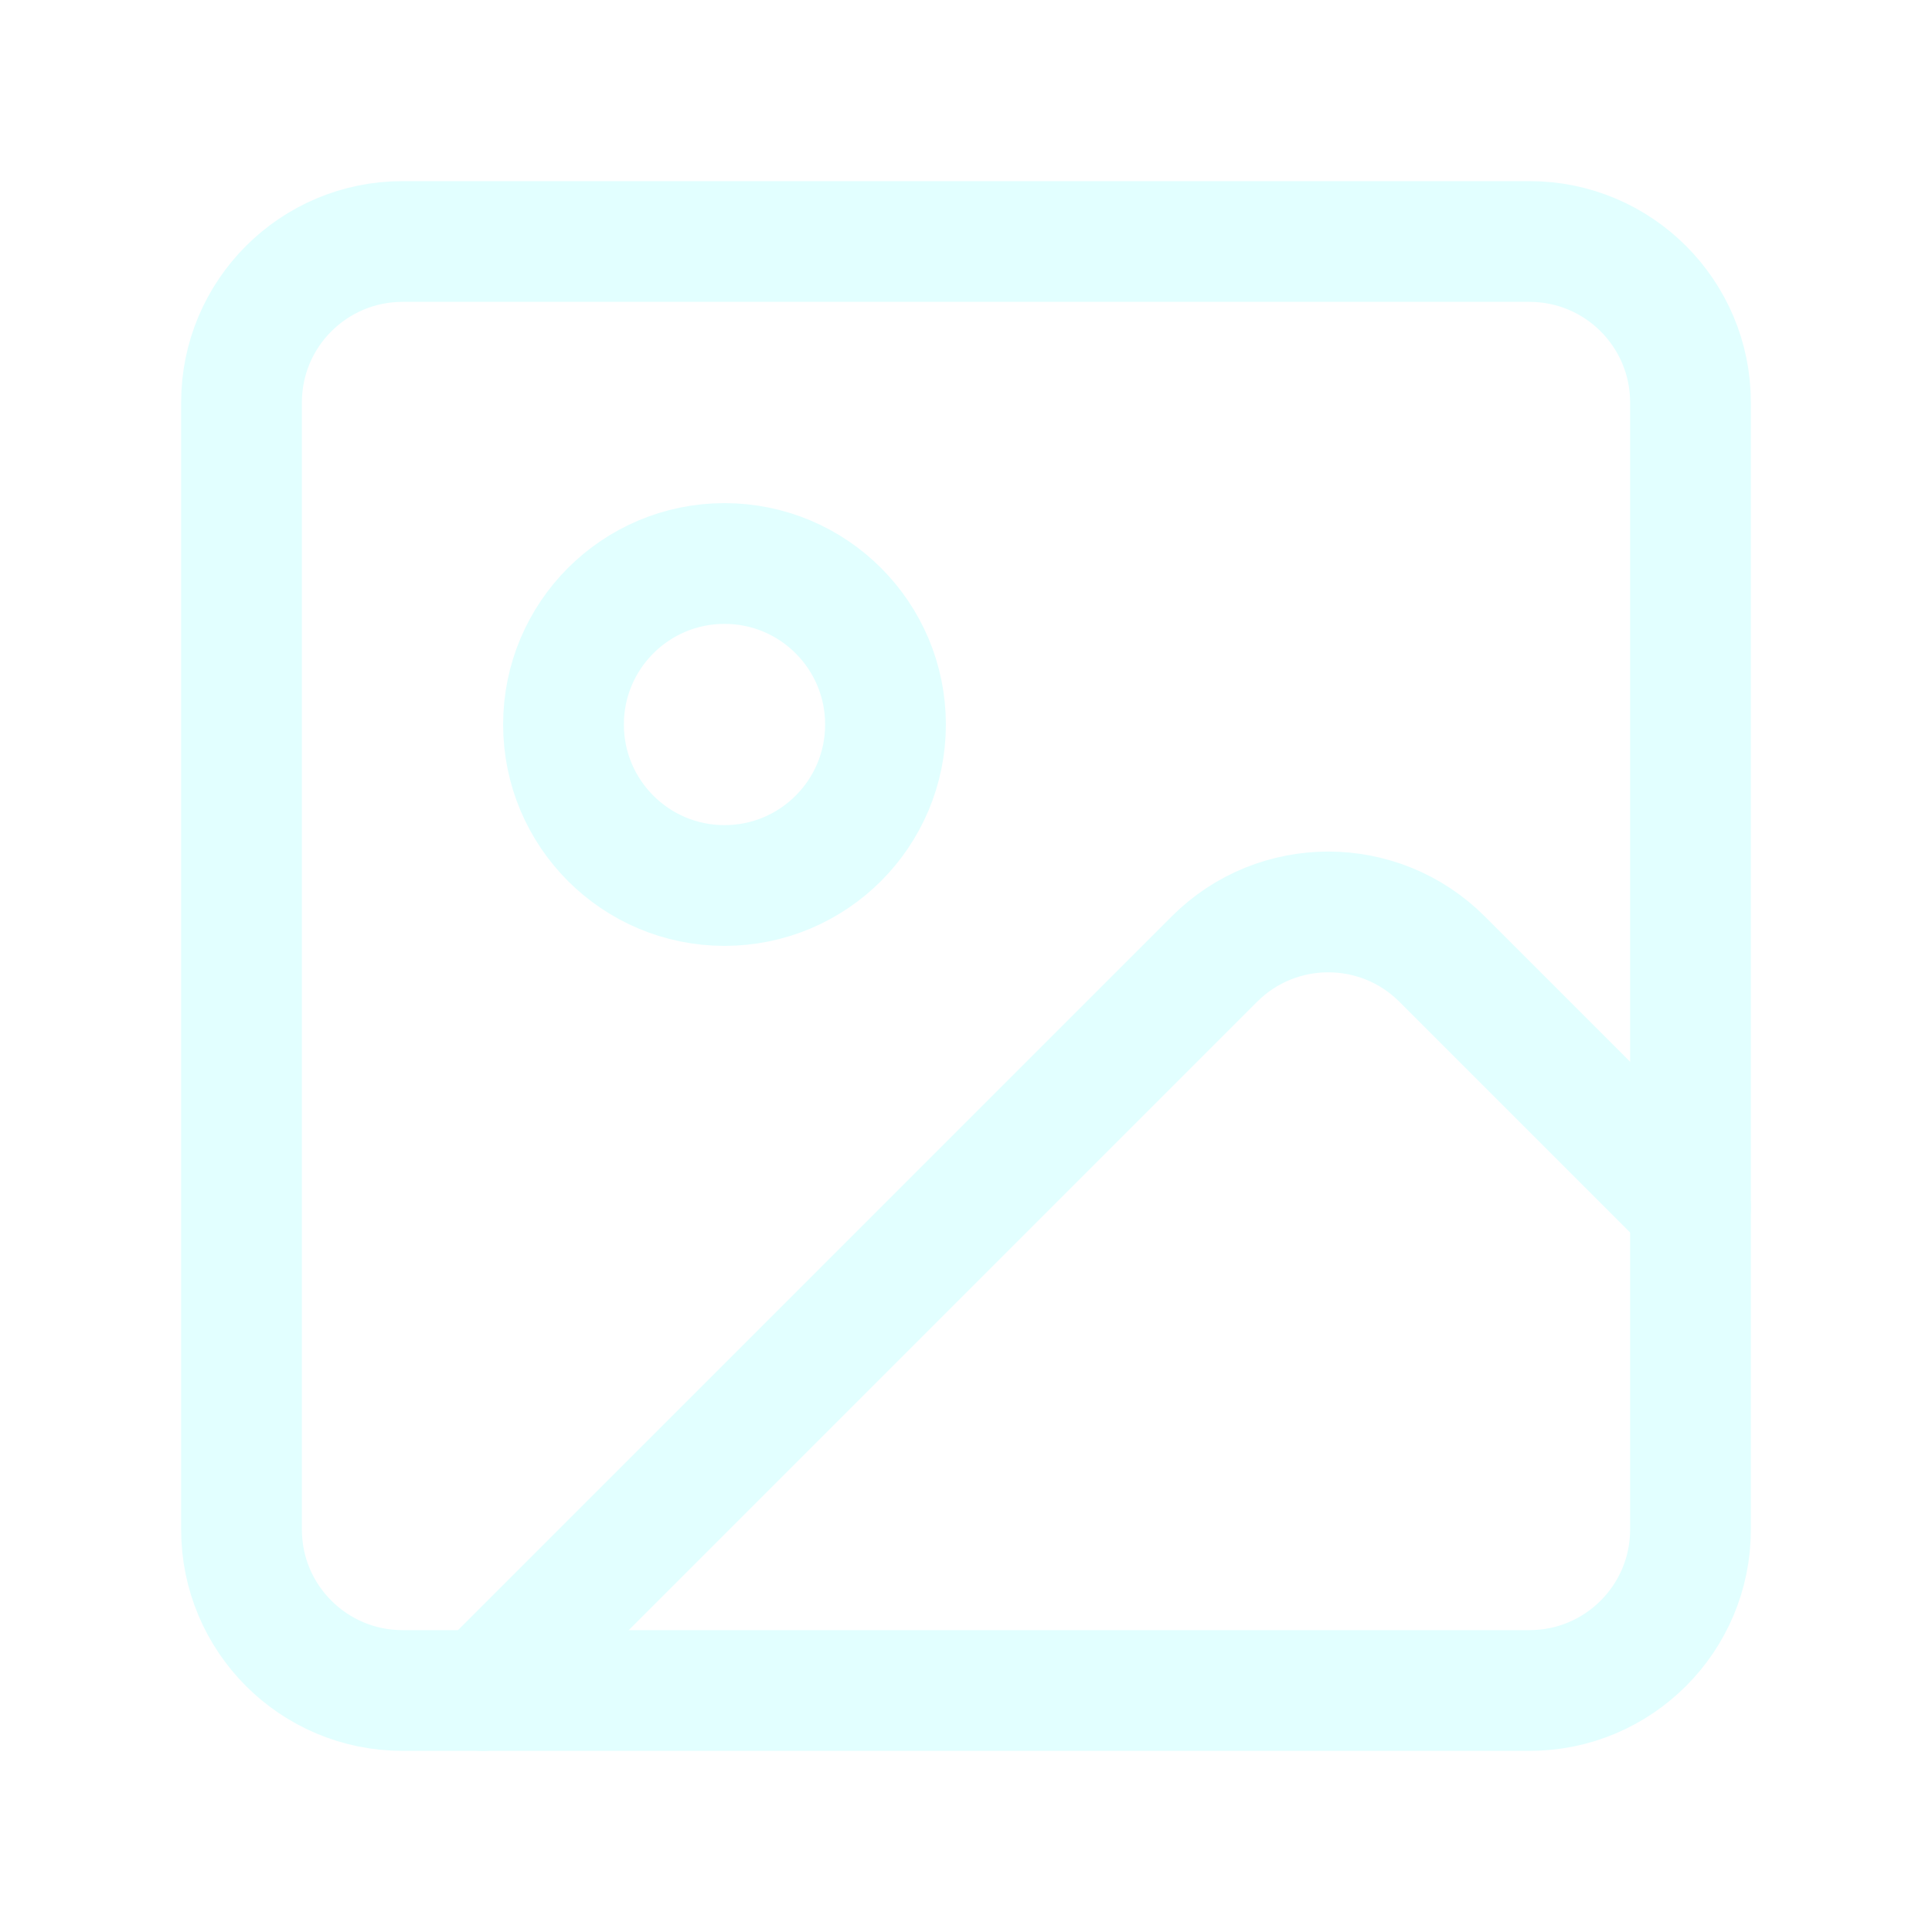
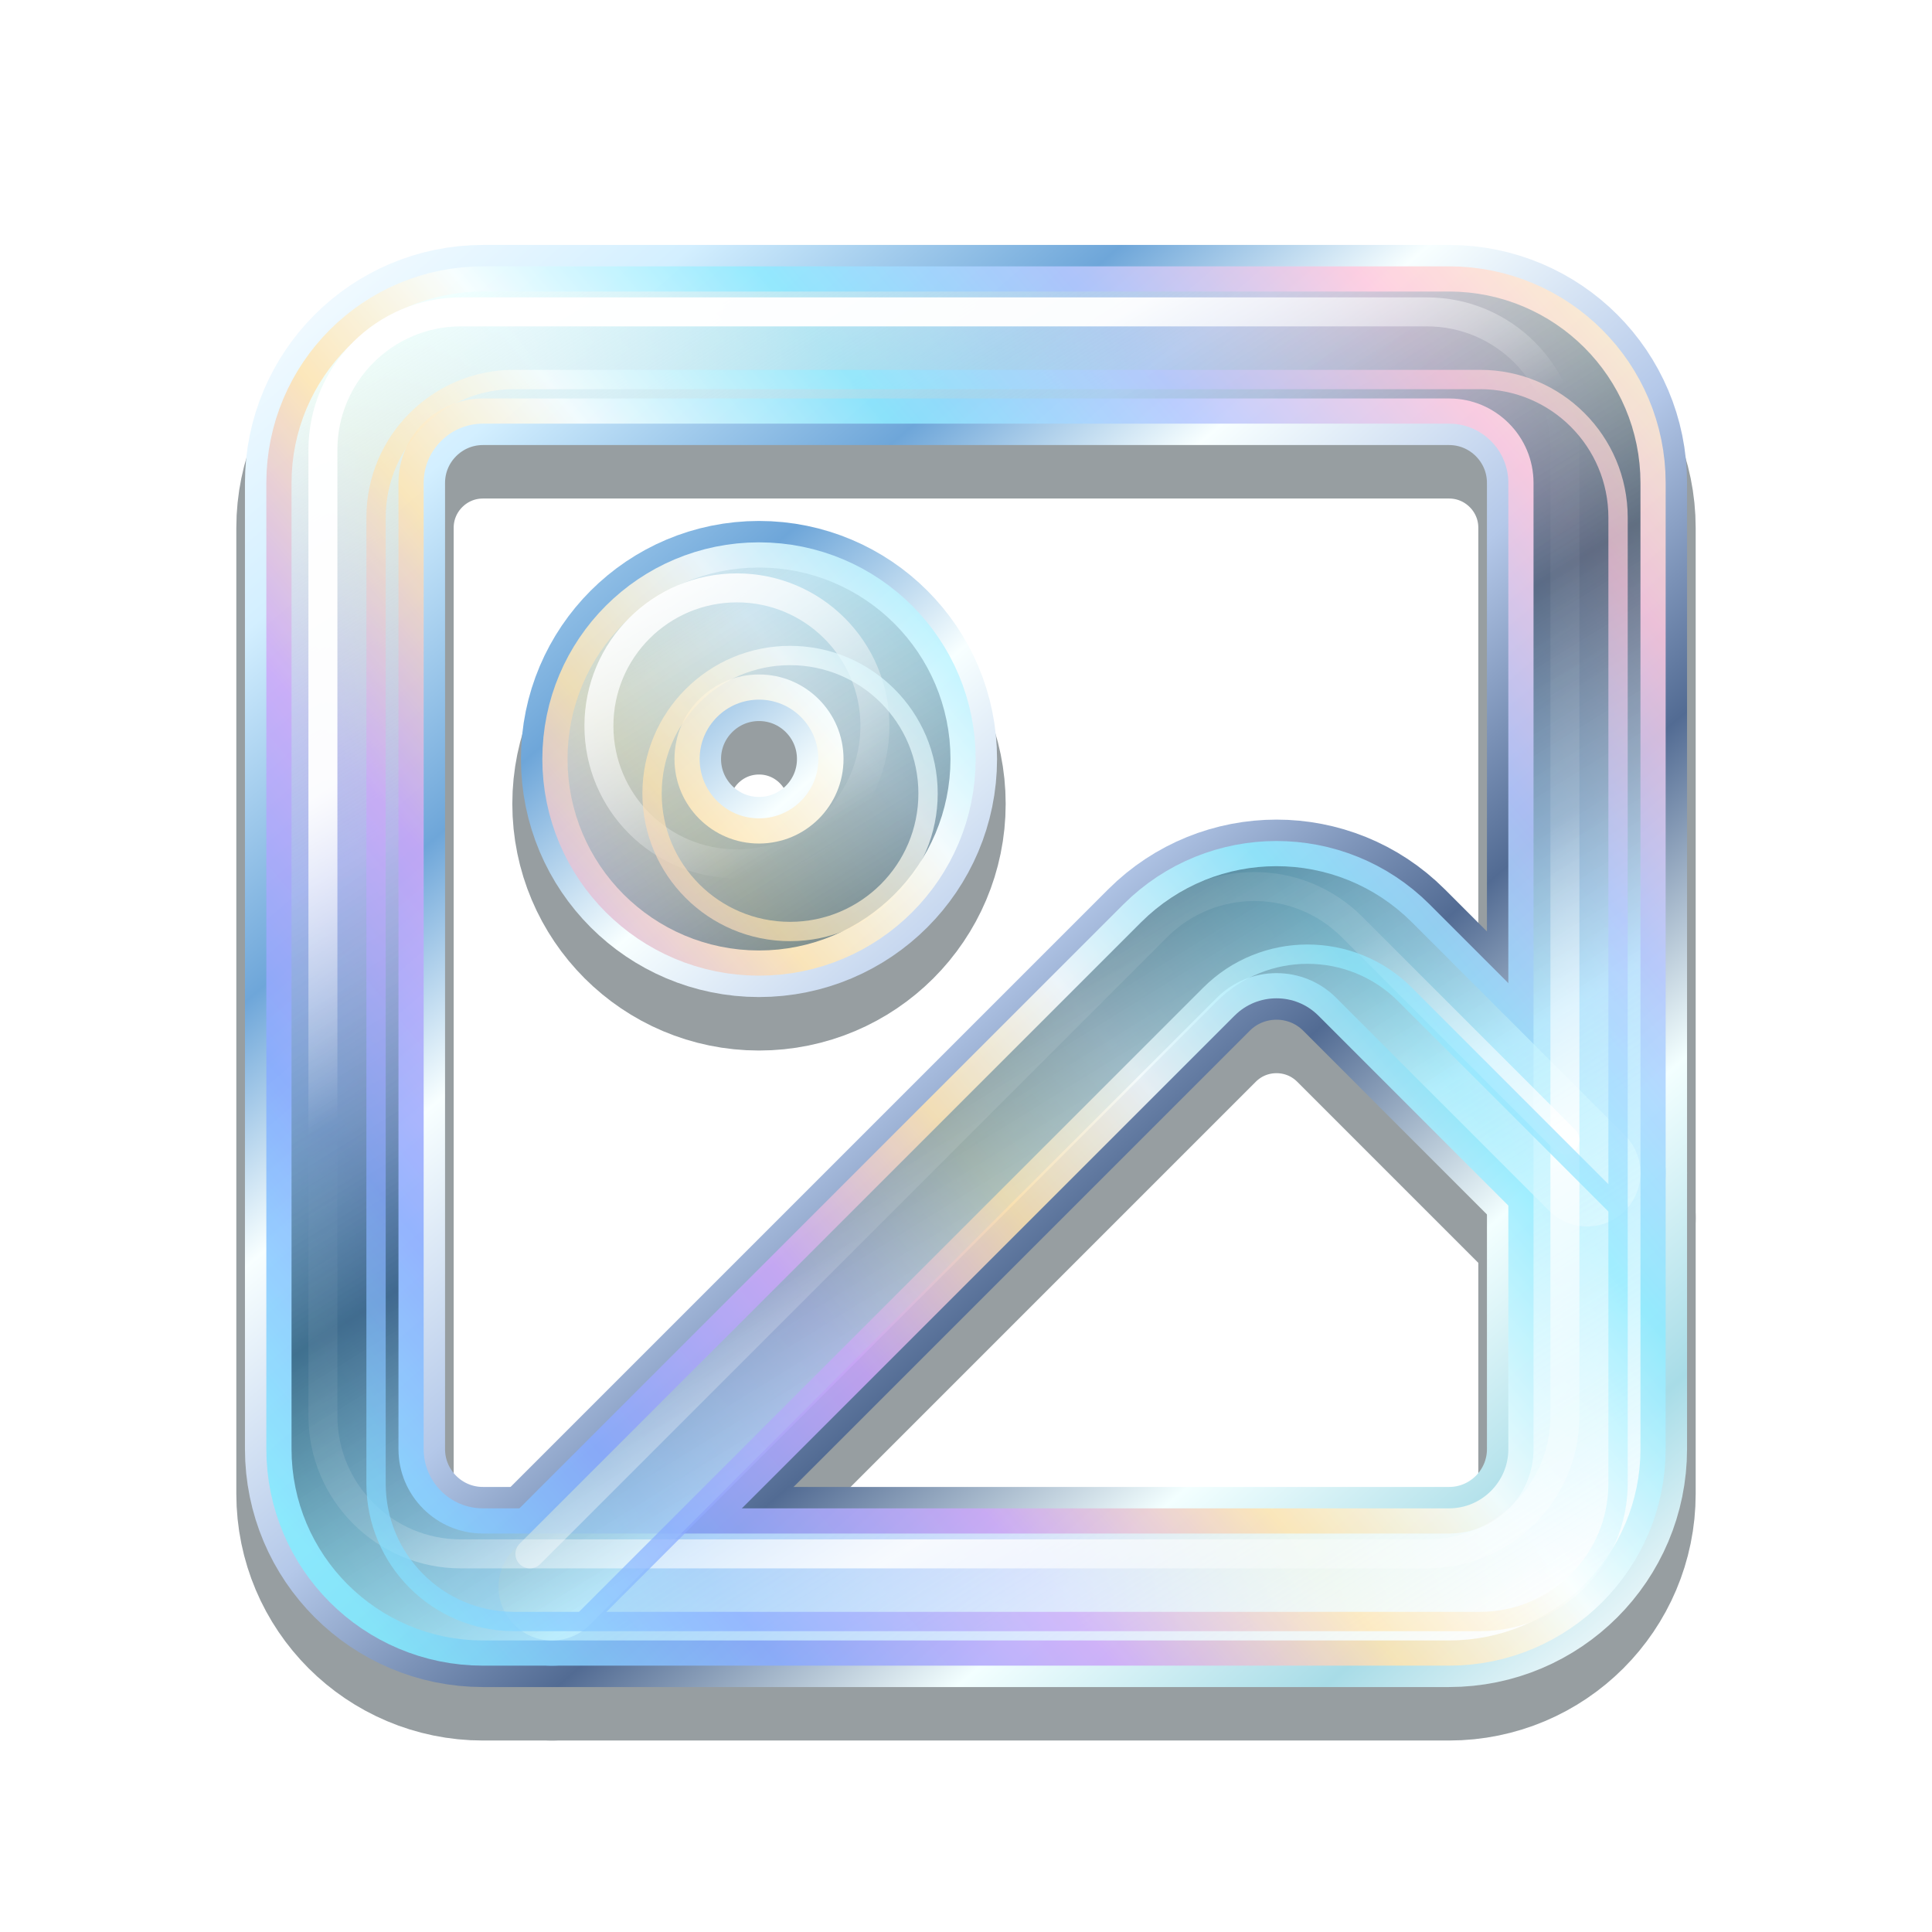
- <svg xmlns="http://www.w3.org/2000/svg" class="lucide lucide-image" width="24" height="24" viewBox="0 0 24 24" fill="none" stroke="#e2ffff" stroke-width="1.5" stroke-linecap="round" stroke-linejoin="round">
-   <rect width="18" height="18" x="3" y="3" rx="2" ry="2" />
-   <circle cx="9" cy="9" r="2" />
-   <path d="m21 15-3.086-3.086a2 2 0 0 0-2.828 0L6 21" />
+ <svg xmlns="http://www.w3.org/2000/svg" xmlns:xlink="http://www.w3.org/1999/xlink" width="128" height="128" viewBox="-2 -2 28 28" fill="none" stroke-linecap="round" stroke-linejoin="round" data-material="liquid-prism">
+   <defs>
+     <g id="prism-shape">
+       <rect width="18" height="18" x="3" y="3" rx="2" ry="2" />
+       <circle cx="9" cy="9" r="2" />
+       <path d="m21 15-3.086-3.086a2 2 0 0 0-2.828 0L6 21" />
+     </g>
+     <linearGradient id="prism-rim" x1="2" y1="1" x2="21" y2="23" gradientUnits="userSpaceOnUse">
+       <stop stop-color="#ffffff" />
+       <stop offset=".15" stop-color="#d3efff" />
+       <stop offset=".29" stop-color="#6ea6d9" />
+       <stop offset=".39" stop-color="#f8ffff" />
+       <stop offset=".52" stop-color="#b4c8e9" />
+       <stop offset=".65" stop-color="#526b93" />
+       <stop offset=".78" stop-color="#f3ffff" />
+       <stop offset=".9" stop-color="#a8dce7" />
+       <stop offset="1" stop-color="#ffffff" />
+     </linearGradient>
+     <linearGradient id="prism-spectrum" x1="2" y1="20" x2="22" y2="3" gradientUnits="userSpaceOnUse">
+       <stop stop-color="#83edff" />
+       <stop offset=".16" stop-color="#88aaff" />
+       <stop offset=".3" stop-color="#cca7f8" />
+       <stop offset=".42" stop-color="#ffe4b0" />
+       <stop offset=".52" stop-color="#f9ffff" />
+       <stop offset=".65" stop-color="#8eeaff" />
+       <stop offset=".78" stop-color="#b7c8ff" />
+       <stop offset=".9" stop-color="#ffc9de" />
+       <stop offset="1" stop-color="#fff2cb" />
+     </linearGradient>
+     <linearGradient id="prism-core" x1="5" y1="2" x2="18" y2="23" gradientUnits="userSpaceOnUse">
+       <stop stop-color="#efffff" stop-opacity=".9" />
+       <stop offset=".25" stop-color="#a8cddc" stop-opacity=".38" />
+       <stop offset=".48" stop-color="#163d55" stop-opacity=".66" />
+       <stop offset=".7" stop-color="#c7f5ff" stop-opacity=".58" />
+       <stop offset="1" stop-color="#ffffff" stop-opacity=".92" />
+     </linearGradient>
+     <linearGradient id="prism-glint" x1="4" y1="2" x2="16" y2="22" gradientUnits="userSpaceOnUse">
+       <stop stop-color="#ffffff" />
+       <stop offset=".27" stop-color="#ffffff" stop-opacity=".95" />
+       <stop offset=".45" stop-color="#ffffff" stop-opacity="0" />
+       <stop offset=".68" stop-color="#ffffff" stop-opacity=".12" />
+       <stop offset=".86" stop-color="#ffffff" stop-opacity=".85" />
+       <stop offset="1" stop-color="#ffffff" stop-opacity=".3" />
+     </linearGradient>
+   </defs>
+   <use xlink:href="#prism-shape" stroke="#061820" stroke-width="3.15" opacity=".42" transform="translate(0 .65)" />
+   <use xlink:href="#prism-shape" stroke="url(#prism-rim)" stroke-width="2.9" />
+   <use xlink:href="#prism-shape" stroke="url(#prism-spectrum)" stroke-width="2.28" opacity=".86" />
+   <use xlink:href="#prism-shape" stroke="url(#prism-core)" stroke-width="1.55" />
+   <use xlink:href="#prism-shape" stroke="url(#prism-glint)" stroke-width=".42" transform="translate(-.32 -.48)" />
+   <use xlink:href="#prism-shape" stroke="url(#prism-spectrum)" stroke-width=".28" opacity=".7" transform="translate(.45 .5)" />
</svg>
